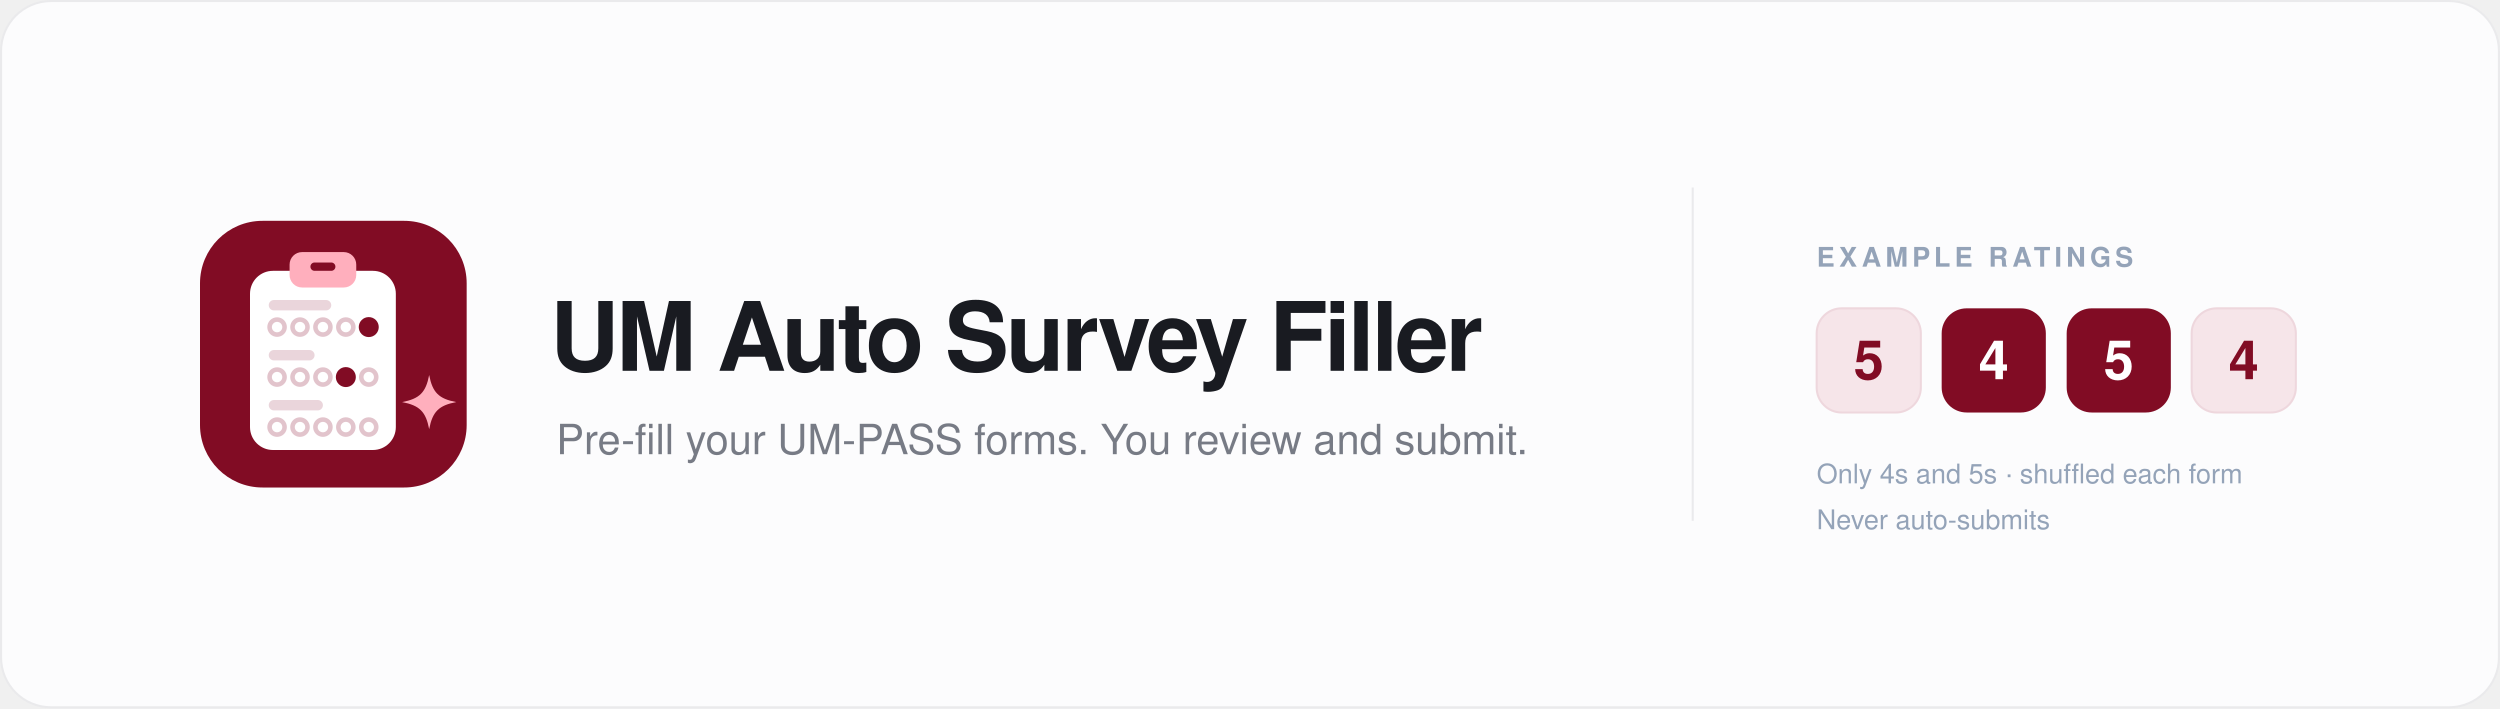
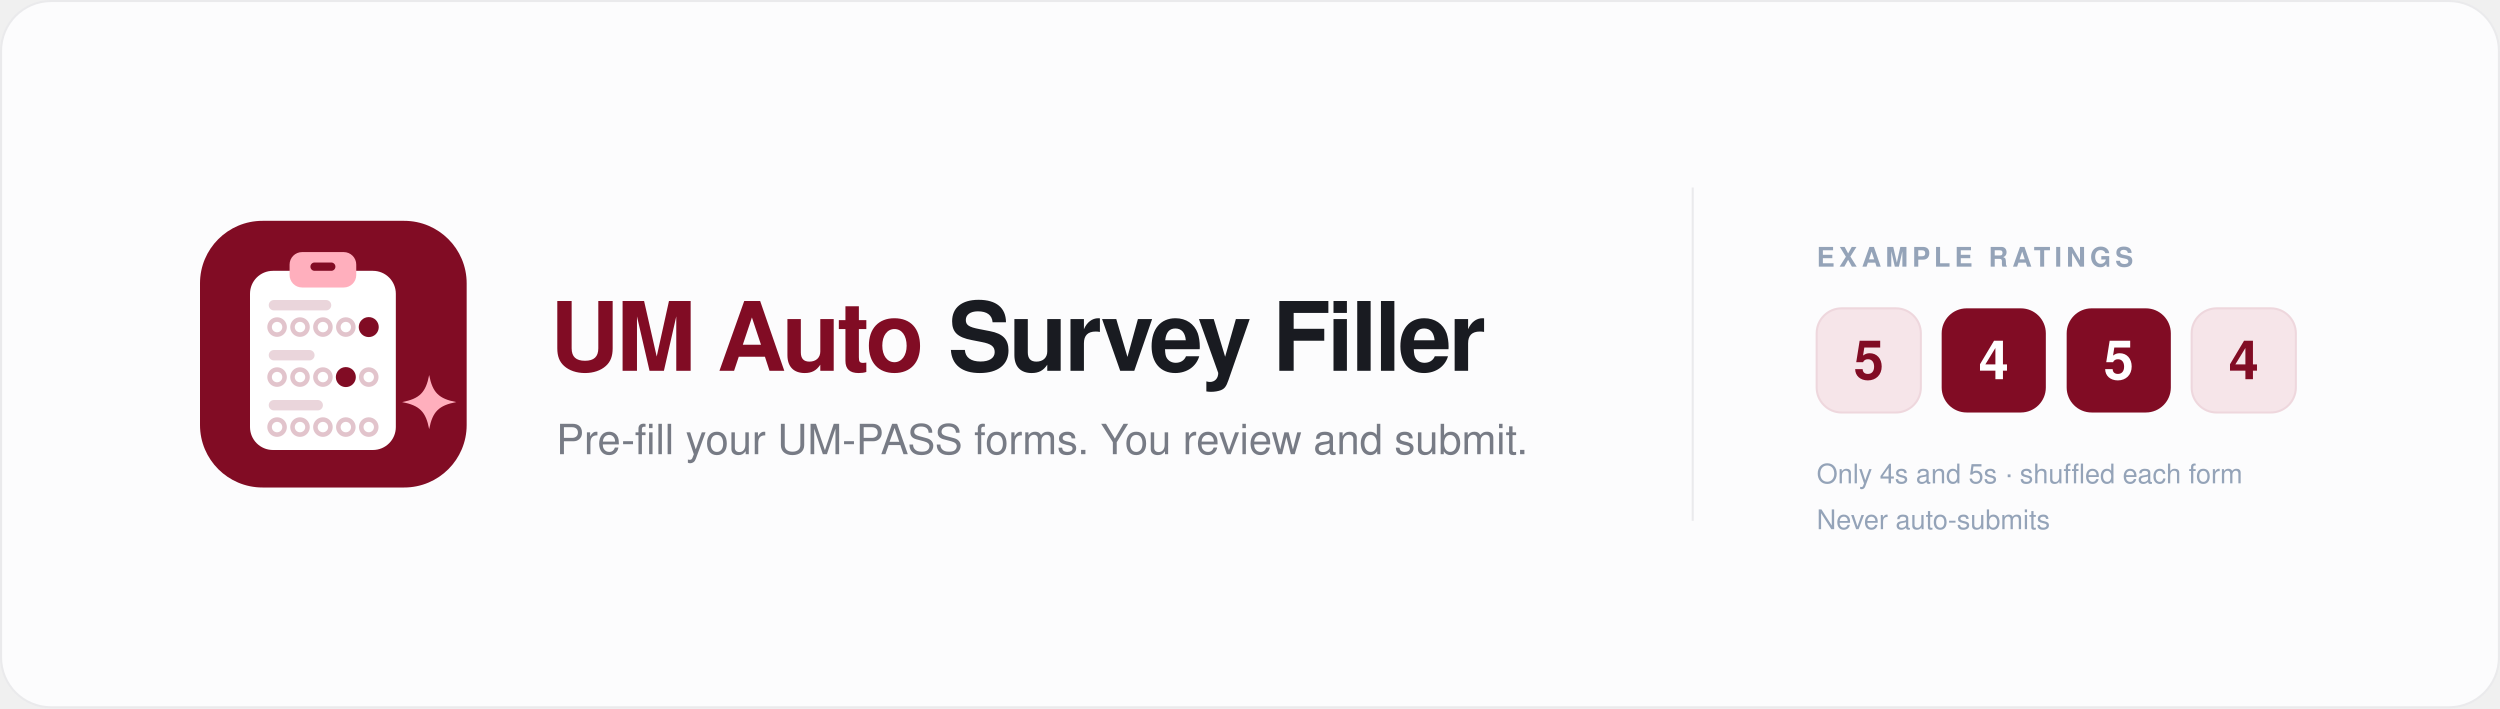
<svg xmlns="http://www.w3.org/2000/svg" width="1200" height="340" viewBox="0 0 1200 340" role="img" aria-labelledby="title desc">
  <rect x="0.5" y="0.5" width="1199" height="339" rx="24" fill="#fcfcfd" stroke="#eaeaec" />
  <g transform="translate(96 106)">
    <rect x="0" y="0" width="128" height="128" rx="30" fill="#810c24" />
    <rect x="24" y="24" width="70" height="86" rx="11" fill="#ffffff" />
    <rect x="43" y="15" width="32" height="17" rx="6" fill="#ffafbd" />
    <rect x="53" y="20" width="12" height="4" rx="2" fill="#810c24" />
    <rect x="33" y="38" width="30" height="5" rx="2.5" fill="#ead5db" />
    <circle cx="37" cy="51" r="3.6" fill="none" stroke="#e2c4cc" stroke-width="2.2" />
    <circle cx="48" cy="51" r="3.6" fill="none" stroke="#e2c4cc" stroke-width="2.2" />
    <circle cx="59" cy="51" r="3.6" fill="none" stroke="#e2c4cc" stroke-width="2.2" />
    <circle cx="70" cy="51" r="3.6" fill="none" stroke="#e2c4cc" stroke-width="2.2" />
    <circle cx="81" cy="51" r="4.8" fill="#810c24" />
    <rect x="33" y="62" width="22" height="5" rx="2.5" fill="#ead5db" />
    <circle cx="37" cy="75" r="3.6" fill="none" stroke="#e2c4cc" stroke-width="2.2" />
    <circle cx="48" cy="75" r="3.6" fill="none" stroke="#e2c4cc" stroke-width="2.2" />
    <circle cx="59" cy="75" r="3.6" fill="none" stroke="#e2c4cc" stroke-width="2.2" />
    <circle cx="70" cy="75" r="4.8" fill="#810c24" />
    <circle cx="81" cy="75" r="3.6" fill="none" stroke="#e2c4cc" stroke-width="2.2" />
    <rect x="33" y="86" width="26" height="5" rx="2.5" fill="#ead5db" />
    <circle cx="37" cy="99" r="3.6" fill="none" stroke="#e2c4cc" stroke-width="2.2" />
    <circle cx="48" cy="99" r="3.6" fill="none" stroke="#e2c4cc" stroke-width="2.2" />
    <circle cx="59" cy="99" r="3.6" fill="none" stroke="#e2c4cc" stroke-width="2.2" />
    <circle cx="70" cy="99" r="3.6" fill="none" stroke="#e2c4cc" stroke-width="2.2" />
    <circle cx="81" cy="99" r="3.6" fill="none" stroke="#e2c4cc" stroke-width="2.2" />
    <path d="M110 74c1.6 8.4 4.6 11.4 13 13-8.4 1.6-11.4 4.6-13 13-1.6-8.4-4.6-11.4-13-13 8.4-1.6 11.4-4.6 13-13z" fill="#ffafbd" stroke="#810c24" stroke-width="4" stroke-linejoin="round" paint-order="stroke" />
  </g>
  <g font-family="'Segoe UI', system-ui, -apple-system, Helvetica, Arial, sans-serif">
-     <text x="264" y="178" font-size="46" font-weight="800" letter-spacing="-1.4" fill="#191b21">UM Auto Survey Filler</text>
+     <text x="264" y="178" font-size="46" font-weight="800" letter-spacing="-1.4" fill="#191b21">
+       <tspan fill="#810c24">UM Auto</tspan> Survey Filler</text>
    <text x="267" y="218" font-size="20" fill="#777b85">Pre-fill your UM-PASS forms. You review and submit.</text>
    <rect x="812" y="90" width="1" height="160" fill="#eaeaec" />
    <text x="872" y="128" font-size="13" font-weight="600" letter-spacing="2" fill="#94a3b8">EXAMPLE RATINGS</text>
    <g font-size="26" font-weight="800" text-anchor="middle">
      <rect x="872" y="148" width="50" height="50" rx="12" fill="#f6e5e9" stroke="#eed7dd" />
      <text x="897" y="182" fill="#810c24">5</text>
      <rect x="932" y="148" width="50" height="50" rx="12" fill="#810c24" />
      <text x="957" y="182" fill="#ffffff">4</text>
      <rect x="992" y="148" width="50" height="50" rx="12" fill="#810c24" />
      <text x="1017" y="182" fill="#ffffff">5</text>
      <rect x="1052" y="148" width="50" height="50" rx="12" fill="#f6e5e9" stroke="#eed7dd" />
      <text x="1077" y="182" fill="#810c24">4</text>
    </g>
    <text x="872" y="232" font-size="13" fill="#94a3b8">Only 4s and 5s · shuffled each form</text>
    <text x="872" y="254" font-size="13" fill="#94a3b8">Never auto-submits</text>
  </g>
</svg>
